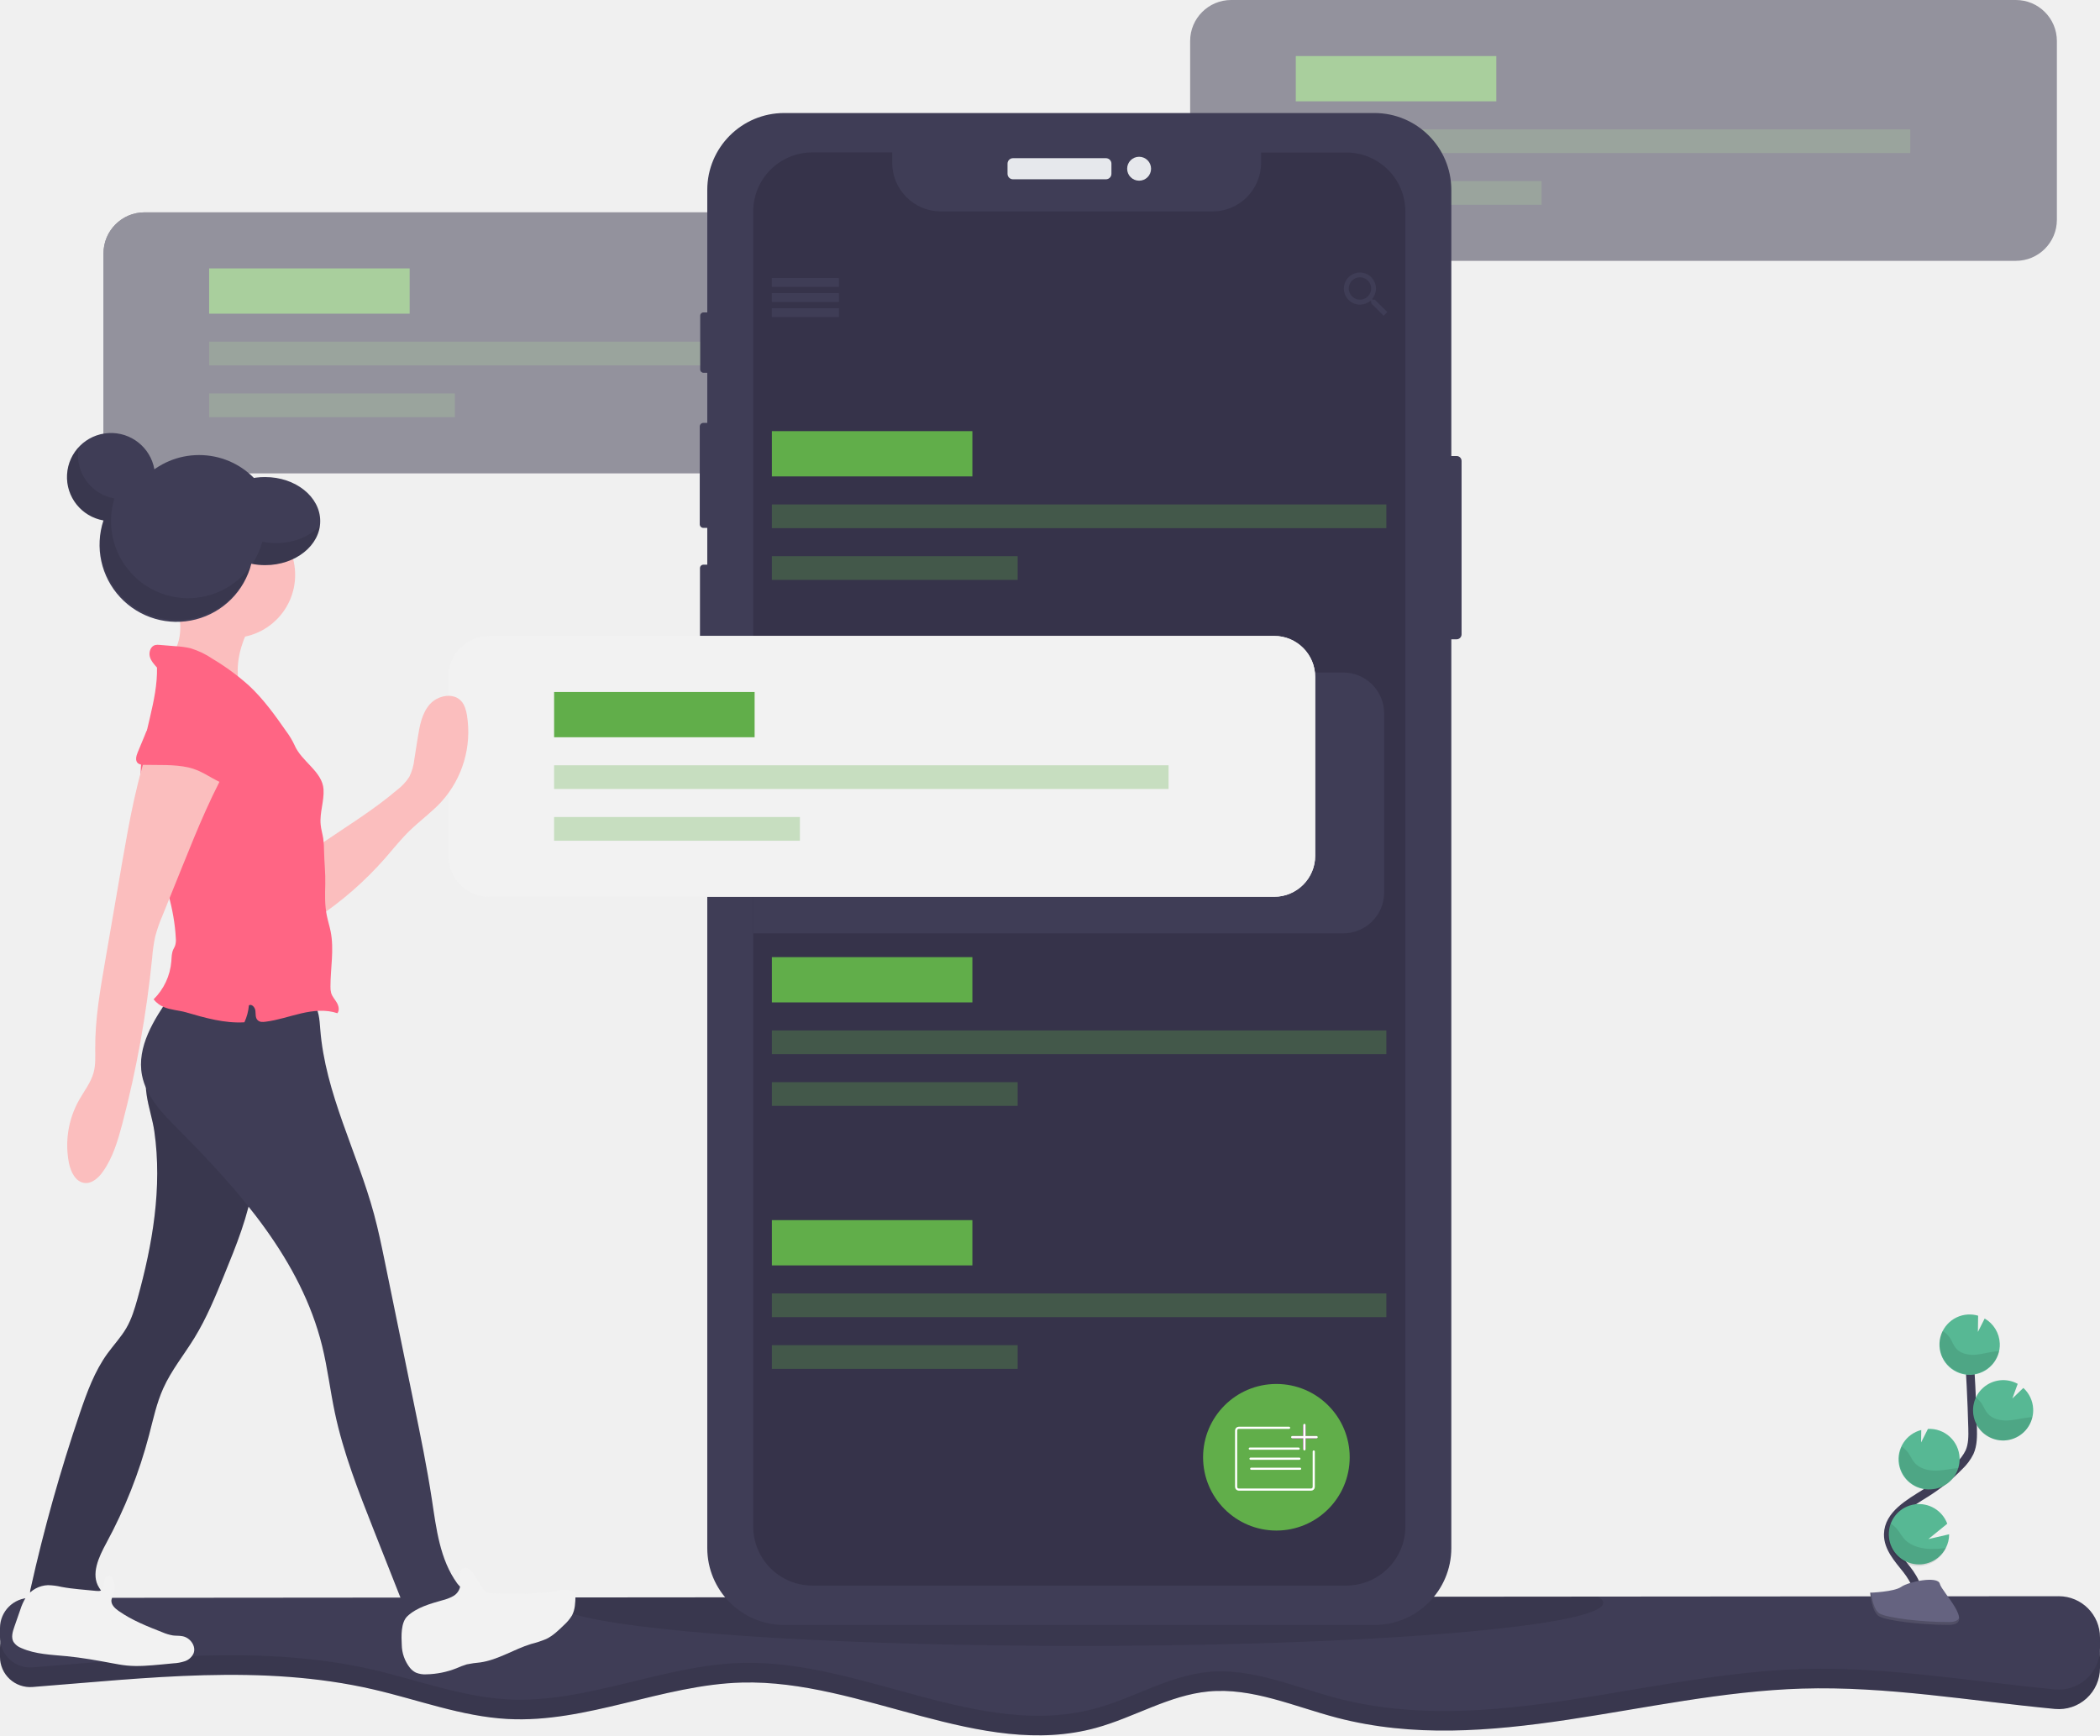
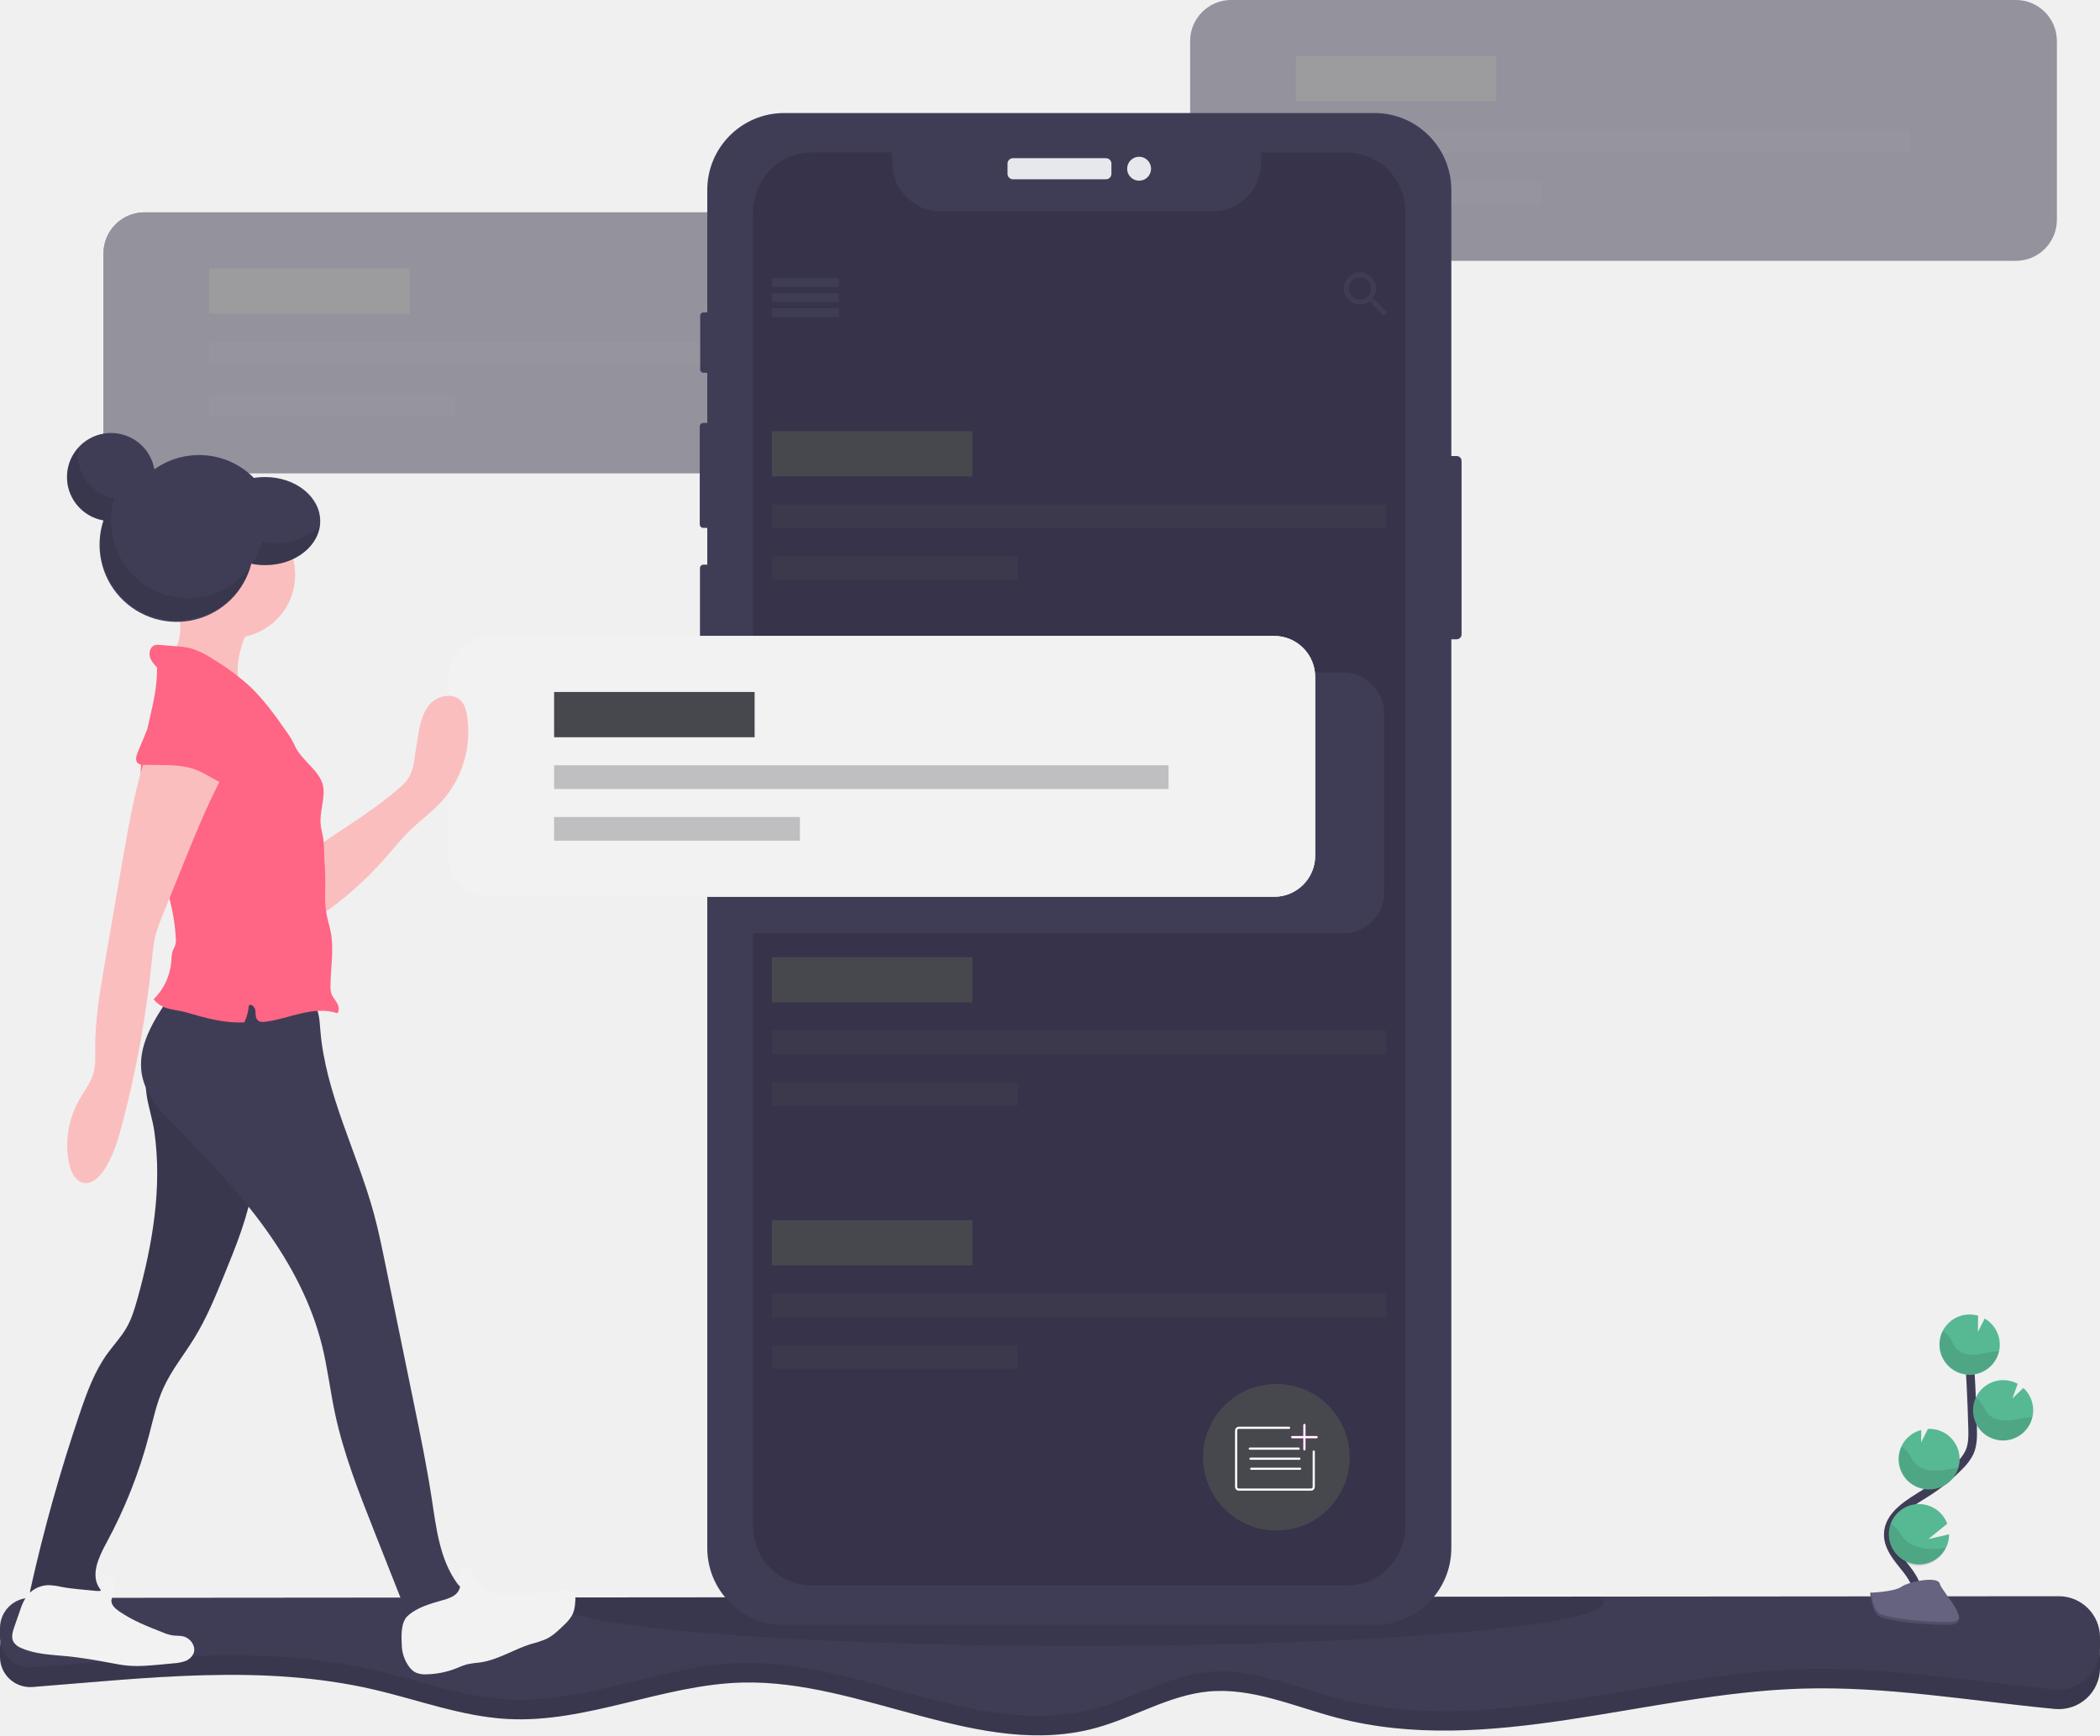
<svg xmlns="http://www.w3.org/2000/svg" id="ada6f7ae-8394-4767-8700-18704e9e9034" data-name="Layer 1" width="974" height="805.02" viewBox="0 0 974 805.02">
  <path d="M1087,816.24v5a19.11,19.11,0,0,1-20.91,19c-39.15-3.72-78.12-10.64-117.4-9.43-72.42,2.21-145.44,31.83-215.54,13.53-19.77-5.16-39.32-14.13-59.66-12.2-18.25,1.73-34.49,12.05-52.17,16.89C567.55,863.79,512.8,826.49,457.06,828c-36.74,1-71.92,18.89-108.62,16.9-21.27-1.14-41.53-8.92-62.28-13.71-51.66-11.94-104.86-5.27-158.09-1.13A14,14,0,0,1,113,816.13v-4.28a14,14,0,0,1,14-14l940.92-.76A19.11,19.11,0,0,1,1087,816.24Z" transform="translate(-113 -47.49)" fill="#3f3d56" />
  <path d="M1087,816.24v5a19.11,19.11,0,0,1-20.91,19c-39.15-3.72-78.12-10.64-117.4-9.43-72.42,2.21-145.44,31.83-215.54,13.53-19.77-5.16-39.32-14.13-59.66-12.2-18.25,1.73-34.49,12.05-52.17,16.89C567.55,863.79,512.8,826.49,457.06,828c-36.74,1-71.92,18.89-108.62,16.9-21.27-1.14-41.53-8.92-62.28-13.71-51.66-11.94-104.86-5.27-158.09-1.13A14,14,0,0,1,113,816.13v-4.28a14,14,0,0,1,14-14l940.92-.76A19.11,19.11,0,0,1,1087,816.24Z" transform="translate(-113 -47.49)" opacity="0.1" />
  <path d="M1087,807.1v5a20.39,20.39,0,0,1-.11,2.08,19.11,19.11,0,0,1-20.8,17c-39.15-3.73-78.12-10.65-117.4-9.44-72.42,2.22-145.44,31.84-215.54,13.53-19.77-5.16-39.32-14.13-59.66-12.2-18.25,1.73-34.49,12.05-52.17,16.9-53.77,14.72-108.52-22.58-164.26-21.08-36.74,1-71.92,18.89-108.62,16.91-21.27-1.15-41.53-8.92-62.28-13.72-51.65-11.93-104.86-5.26-158.09-1.12a14,14,0,0,1-14.86-11.5A13.7,13.7,0,0,1,113,807v-4.28a14,14,0,0,1,14-14l235.83-.19,481.81-.4,223.28-.18A19.11,19.11,0,0,1,1087,807.1Z" transform="translate(-113 -47.49)" fill="#3f3d56" />
  <path d="M856.59,791c0,2.21-4.36,4.33-12.4,6.32C812,805.27,721,811,613.59,811c-105.67,0-195.58-5.55-229-13.31-9-2.09-14-4.34-14-6.69,0-.82.6-1.63,1.78-2.43l481.81-.4C855.77,789.1,856.59,790,856.59,791Z" transform="translate(-113 -47.49)" opacity="0.1" />
  <g opacity="0.5">
    <rect x="552" width="402" height="121" rx="19.03" fill="#36334a" />
-     <rect x="601" y="26" width="93" height="21" fill="#61ae4a" />
-     <rect x="601" y="60" width="285" height="11" fill="#61ae4a" opacity="0.3" />
-     <rect x="601" y="84" width="114" height="11" fill="#61ae4a" opacity="0.3" />
+     <rect x="601" y="26" width="93" height="21" fill="#47484e" />
+     <rect x="601" y="60" width="285" height="11" fill="#47484e" opacity="0.3" />
+     <rect x="601" y="84" width="114" height="11" fill="#47484e" opacity="0.3" />
  </g>
  <g opacity="0.5">
    <rect x="48" y="98.51" width="402" height="121" rx="19.03" fill="#36334a" />
    <rect x="97" y="124.51" width="93" height="21" fill="#36334a" />
    <rect x="97" y="158.51" width="285" height="11" fill="#36334a" />
    <rect x="97" y="182.51" width="114" height="11" fill="#36334a" />
    <rect x="48" y="98.51" width="402" height="121" rx="19.03" fill="#36334a" />
-     <rect x="97" y="124.51" width="93" height="21" fill="#61ae4a" />
-     <rect x="97" y="158.51" width="285" height="11" fill="#61ae4a" opacity="0.3" />
-     <rect x="97" y="182.51" width="114" height="11" fill="#61ae4a" opacity="0.3" />
+     <rect x="97" y="124.51" width="93" height="21" fill="#47484e" />
+     <rect x="97" y="158.51" width="285" height="11" fill="#47484e" opacity="0.3" />
+     <rect x="97" y="182.51" width="114" height="11" fill="#47484e" opacity="0.3" />
  </g>
  <rect x="667.58" y="211.54" width="10.31" height="85.02" rx="2.29" fill="#3f3d56" />
  <rect x="324.76" y="144.93" width="5.79" height="27.99" rx="1.5" fill="#3f3d56" />
  <rect x="324.55" y="196.17" width="6.52" height="48.72" rx="1.69" fill="#3f3d56" />
  <rect x="324.65" y="261.94" width="6.21" height="49.14" rx="1.61" fill="#3f3d56" />
  <rect x="328.04" y="52.43" width="345.1" height="701.37" rx="35.69" fill="#3f3d56" />
  <rect x="467.3" y="73.38" width="48.19" height="9.79" rx="2.54" fill="#e6e8ec" />
  <circle cx="528.33" cy="78.27" r="5.55" fill="#e6e8ec" />
  <path d="M764.83,145.6v610A27.41,27.41,0,0,1,737.42,783H489.76a27.41,27.41,0,0,1-27.41-27.4v-610a27.41,27.41,0,0,1,27.41-27.41h37.06V123a22.58,22.58,0,0,0,22.57,22.57h126A22.57,22.57,0,0,0,697.91,123v-4.76h39.51A27.41,27.41,0,0,1,764.83,145.6Z" transform="translate(-113 -47.49)" fill="#36334a" />
  <rect x="358" y="129" width="31" height="4" fill="#3f3d56" />
  <rect x="358" y="136" width="31" height="4" fill="#3f3d56" />
  <rect x="358" y="143" width="31" height="4" fill="#3f3d56" />
  <rect x="358" y="129" width="31" height="4" fill="#3f3d56" />
  <rect x="358" y="136" width="31" height="4" fill="#3f3d56" />
  <rect x="358" y="143" width="31" height="4" fill="#3f3d56" />
  <path d="M750.66,186.49h-.91l-.35-.29a7.61,7.61,0,0,0,1.78-4.89,7.44,7.44,0,1,0-7.4,7.48,7.73,7.73,0,0,0,4.88-1.78l.34.29v.92l5.74,5.75,1.72-1.72Zm-6.88,0a5.18,5.18,0,1,1,5.16-5.18A5.15,5.15,0,0,1,743.78,186.49Z" transform="translate(-113 -47.49)" fill="#3f3d56" />
-   <rect x="358" y="200" width="93" height="21" fill="#61ae4a" />
-   <rect x="358" y="234" width="285" height="11" fill="#61ae4a" opacity="0.3" />
-   <rect x="358" y="258" width="114" height="11" fill="#61ae4a" opacity="0.3" />
-   <rect x="358" y="444" width="93" height="21" fill="#61ae4a" />
-   <rect x="358" y="478" width="285" height="11" fill="#61ae4a" opacity="0.3" />
-   <rect x="358" y="502" width="114" height="11" fill="#61ae4a" opacity="0.3" />
-   <rect x="358" y="566" width="93" height="21" fill="#61ae4a" />
-   <rect x="358" y="600" width="285" height="11" fill="#61ae4a" opacity="0.3" />
-   <rect x="358" y="624" width="114" height="11" fill="#61ae4a" opacity="0.3" />
-   <circle cx="592" cy="676" r="34" fill="#61ae4a" />
+   <rect x="358" y="200" width="93" height="21" fill="#47484e" />
+   <rect x="358" y="234" width="285" height="11" fill="#47484e" opacity="0.3" />
+   <rect x="358" y="258" width="114" height="11" fill="#47484e" opacity="0.3" />
+   <rect x="358" y="444" width="93" height="21" fill="#47484e" />
+   <rect x="358" y="478" width="285" height="11" fill="#47484e" opacity="0.3" />
+   <rect x="358" y="502" width="114" height="11" fill="#47484e" opacity="0.3" />
+   <rect x="358" y="566" width="93" height="21" fill="#47484e" />
+   <rect x="358" y="600" width="285" height="11" fill="#47484e" opacity="0.3" />
+   <rect x="358" y="624" width="114" height="11" fill="#47484e" opacity="0.3" />
+   <circle cx="592" cy="676" r="34" fill="#47484e" />
  <path d="M722.33,720.81v16.43a1.25,1.25,0,0,1-1.25,1.25h-33.5a1.25,1.25,0,0,1-1.25-1.25V711.07a1.25,1.25,0,0,1,1.25-1.25h23.31" transform="translate(-113 -47.49)" fill="none" stroke="#fff" stroke-linecap="round" stroke-miterlimit="10" />
  <line x1="579.67" y1="672" x2="602.33" y2="672" fill="none" stroke="#fff" stroke-linecap="round" stroke-miterlimit="10" />
  <line x1="580" y1="676.67" x2="602.67" y2="676.67" fill="none" stroke="#fff" stroke-linecap="round" stroke-miterlimit="10" />
  <line x1="580.33" y1="681.33" x2="603" y2="681.33" fill="none" stroke="#fff" stroke-linecap="round" stroke-miterlimit="10" />
  <line x1="605" y1="661" x2="605" y2="672.33" fill="none" stroke="#f0f" stroke-miterlimit="10" />
  <line x1="610.67" y1="666.67" x2="599.33" y2="666.67" fill="none" stroke="#f0f" stroke-miterlimit="10" />
  <line x1="605" y1="661" x2="605" y2="672.33" fill="none" stroke="#fff" stroke-linecap="round" stroke-miterlimit="10" />
  <line x1="610.67" y1="666.67" x2="599.33" y2="666.67" fill="none" stroke="#fff" stroke-linecap="round" stroke-miterlimit="10" />
  <path d="M1001.6,792.66c3-5.51-.4-12.27-4.29-17.18s-8.61-10-8.51-16.29c.15-9,9.7-14.31,17.33-19.09a84,84,0,0,0,15.56-12.51,22.8,22.8,0,0,0,4.78-6.4c1.58-3.52,1.54-7.52,1.44-11.37q-.51-19.26-1.91-38.49" transform="translate(-113 -47.49)" fill="none" stroke="#3f3d56" stroke-miterlimit="10" stroke-width="4" />
  <path d="M1040.51,670.63a14,14,0,0,0-7-11.5l-3.14,6.22.1-7.53a14.22,14.22,0,0,0-4.63-.56,14,14,0,1,0,14.68,13.37Z" transform="translate(-113 -47.49)" fill="#57b894" />
  <path d="M1015.48,765.62a14,14,0,1,1,.68-11.3l-8.77,7.13,9.65-2.23A14,14,0,0,1,1015.48,765.62Z" transform="translate(-113 -47.49)" fill="#57b894" />
  <path d="M1008.55,738.37a14,14,0,0,1-4.45-27.53l-.08,5.78,3.18-6.29h0a14,14,0,0,1,14.67,13.36,13.84,13.84,0,0,1-.6,4.79A14,14,0,0,1,1008.55,738.37Z" transform="translate(-113 -47.49)" fill="#57b894" />
  <path d="M1042.62,715.7a14,14,0,1,1,6.21-26.27l-2.48,6.8,5.1-4.9A14,14,0,0,1,1056,701a13.79,13.79,0,0,1-.35,3.87A14,14,0,0,1,1042.62,715.7Z" transform="translate(-113 -47.49)" fill="#57b894" />
  <path d="M1038.62,674.37c-3.24.35-6.39,1.36-9.64,1.56s-6.82-.57-8.88-3.1c-1.1-1.36-1.66-3.08-2.59-4.57a10,10,0,0,0-3.54-3.33,14,14,0,1,0,26.24,9.32Q1039.42,674.28,1038.62,674.37Z" transform="translate(-113 -47.49)" opacity="0.1" />
  <path d="M1042.62,715.7a14,14,0,0,1-13.35-20,10.37,10.37,0,0,1,2.82,2.82c1,1.51,1.61,3.26,2.78,4.64,2.19,2.57,5.92,3.41,9.31,3.26s6.66-1.12,10-1.43c.47,0,.94-.07,1.42-.08A14,14,0,0,1,1042.62,715.7Z" transform="translate(-113 -47.49)" opacity="0.1" />
  <path d="M1008.55,738.37a14,14,0,0,1-13.46-19.76,11.48,11.48,0,0,1,3,2.85c1.09,1.54,1.77,3.32,3.05,4.74,2.37,2.63,6.35,3.56,9.93,3.48s6.83-.93,10.28-1.2A14,14,0,0,1,1008.55,738.37Z" transform="translate(-113 -47.49)" opacity="0.1" />
  <path d="M1015.48,765.62a14,14,0,0,1-25.59-11.45,13.84,13.84,0,0,1,3.08,2.75c1.34,1.62,2.22,3.47,3.76,5,2.87,2.82,7.5,4,11.63,4.09A60,60,0,0,0,1015.48,765.62Z" transform="translate(-113 -47.49)" opacity="0.1" />
  <path d="M980.43,786.31s11.08-.34,14.42-2.72,17-5.21,17.86-1.4,16.65,19,4.15,19.06-29.06-1.94-32.4-4S980.43,786.31,980.43,786.31Z" transform="translate(-113 -47.49)" fill="#656380" />
  <path d="M1017.08,799.93c-12.51.1-29.06-1.95-32.39-4-2.54-1.55-3.55-7.09-3.89-9.65h-.37s.7,8.94,4,11,19.89,4.07,32.4,4c3.61,0,4.85-1.31,4.78-3.21C1021.14,799.19,1019.77,799.9,1017.08,799.93Z" transform="translate(-113 -47.49)" opacity="0.2" />
  <path d="M755,378.52v82.94a19,19,0,0,1-19,19H462.35v-121H736A19,19,0,0,1,755,378.52Z" transform="translate(-113 -47.49)" fill="#3f3d56" />
  <rect x="208" y="295" width="402" height="121" rx="19.03" fill="#f2f2f2" />
  <rect x="208" y="295" width="402" height="121" rx="19.03" fill="#f2f2f2" />
-   <rect x="257" y="321" width="93" height="21" fill="#61ae4a" />
-   <rect x="257" y="355" width="285" height="11" fill="#61ae4a" opacity="0.3" />
-   <rect x="257" y="379" width="114" height="11" fill="#61ae4a" opacity="0.3" />
+   <rect x="257" y="321" width="93" height="21" fill="#47484e" />
+   <rect x="257" y="355" width="285" height="11" fill="#47484e" opacity="0.3" />
+   <rect x="257" y="379" width="114" height="11" fill="#47484e" opacity="0.3" />
  <circle cx="92.34" cy="246.84" r="35.75" fill="#3f3d56" />
  <path d="M184.6,572.43c3.69,25.89-.81,52.29-7.82,77.48-1.31,4.69-2.72,9.42-5.17,13.63s-5.86,7.83-8.74,11.79c-6,8.26-9.52,18-12.81,27.64a779.65,779.65,0,0,0-22.82,81.32,5.57,5.57,0,0,0,0,3.47c.87,2,3.51,2.26,5.68,2.25l28.06-.15c1-1.92-.85-4-2-5.84-4-6.22-.16-14.3,3.37-20.81a223.74,223.74,0,0,0,19.78-50c1.92-7.33,3.48-14.82,6.6-21.73,3.77-8.38,9.68-15.59,14.48-23.43,5.58-9.11,9.65-19,13.69-28.93,5.64-13.78,11.33-27.73,13.55-42.45,2.09-13.82,1.06-27.9-.3-41.81a2.64,2.64,0,0,0-3.06-3l-37.65-1.94c-7.76-.4-9.6-2.1-8.42,5.52C181.84,561.13,183.78,566.67,184.6,572.43Z" transform="translate(-113 -47.49)" fill="#3f3d56" />
  <path d="M184.6,572.43c3.69,25.89-.81,52.29-7.82,77.48-1.31,4.69-2.72,9.42-5.17,13.63s-5.86,7.83-8.74,11.79c-6,8.26-9.52,18-12.81,27.64a779.65,779.65,0,0,0-22.82,81.32,5.57,5.57,0,0,0,0,3.47c.87,2,3.51,2.26,5.68,2.25l28.06-.15c1-1.92-.85-4-2-5.84-4-6.22-.16-14.3,3.37-20.81a223.74,223.74,0,0,0,19.78-50c1.92-7.33,3.48-14.82,6.6-21.73,3.77-8.38,9.68-15.59,14.48-23.43,5.58-9.11,9.65-19,13.69-28.93,5.64-13.78,11.33-27.73,13.55-42.45,2.09-13.82,1.06-27.9-.3-41.81a2.64,2.64,0,0,0-3.06-3l-37.65-1.94c-7.76-.4-9.6-2.1-8.42,5.52C181.84,561.13,183.78,566.67,184.6,572.43Z" transform="translate(-113 -47.49)" opacity="0.1" />
  <path d="M192,509.48c-7.65,11-15.67,23.66-13.13,36.83,1.93,10,9.55,17.75,16.74,25,28.74,28.86,57,60.92,66.78,100.47,2.52,10.22,3.74,20.71,5.91,31,3.94,18.7,11,36.58,18,54.35l18.72,47.38a28.36,28.36,0,0,0,27.1-18c-2.46-.19-5.67-2.57-7.11-4.57-8-11.07-9.64-25.31-11.69-38.81-2.27-14.92-5.3-29.72-8.34-44.51L291.58,633.2c-1.55-7.55-3.1-15.11-5.12-22.54-7.82-28.83-22.64-56-24.93-85.81-.34-4.38-.55-9.19-3.52-12.44-3.12-3.43-8.24-4-12.87-4.27C226.41,506.9,210.25,505.07,192,509.48Z" transform="translate(-113 -47.49)" fill="#3f3d56" />
  <path d="M141.47,783.62a29.86,29.86,0,0,0-6.22-.8,12.92,12.92,0,0,0-10.16,5.55,25.25,25.25,0,0,0-2.73,6l-2.71,7.78c-.8,2.28-1.58,4.91-.39,7A7.42,7.42,0,0,0,122.9,812c6.56,2.92,13.95,3.08,21.1,3.78,6.94.68,13.82,1.9,20.67,3.19,2.36.44,4.71.89,7.1,1.13,5.34.54,10.72,0,16.06-.48l5.51-.53a19.84,19.84,0,0,0,5.42-1,6.83,6.83,0,0,0,4-3.59c1.36-3.37-1.56-7.36-5.13-8-1.45-.29-2.95-.16-4.42-.35a20.88,20.88,0,0,1-4.84-1.45c-7.05-2.77-14.17-5.57-20.37-9.93-1.72-1.21-3.52-2.9-3.33-5a10.19,10.19,0,0,1,.89-2.59,9.46,9.46,0,0,0,.08-6.69c-.34-.92-1-1.89-1.93-2-2.64-.32-2.32,3.53-2.71,5-.53,2-1.49,2.18-3.37,2C152.23,784.91,146.83,784.64,141.47,783.62Z" transform="translate(-113 -47.49)" fill="#f2f2f2" />
  <path d="M299.34,810.45a17.65,17.65,0,0,0,3.82,10.75,8.36,8.36,0,0,0,2.72,2.19,10.92,10.92,0,0,0,4.95.79,40.05,40.05,0,0,0,13.89-2.81,39.7,39.7,0,0,1,4.8-1.81,53.88,53.88,0,0,1,6.24-.9c8.27-1.19,15.53-6.07,23.52-8.54a49.45,49.45,0,0,0,7-2.3c3.16-1.49,5.72-4,8.23-6.43a19.89,19.89,0,0,0,3.78-4.52c1.47-2.74,1.56-6,1.62-9.1a2.59,2.59,0,0,0-.24-1.41,2.1,2.1,0,0,0-.9-.71c-2.43-1.2-5.31-.6-8-.13-9.72,1.73-19.67,1.41-29.54,1.09a4.29,4.29,0,0,1-4.54-2.59l-3.75-6c-1.07-1.72-2.77-3.69-4.71-3.1-1.55.47-2.18,2.37-2.12,4s.56,3.25.25,4.84a6.61,6.61,0,0,1-3.2,4.16,20.44,20.44,0,0,1-5,1.92c-5.52,1.56-11.94,3.33-16.21,7.39C298.86,800.15,299.15,806.6,299.34,810.45Z" transform="translate(-113 -47.49)" fill="#f2f2f2" />
  <path d="M297.4,413.75a23.17,23.17,0,0,0,5.46-5.94,24.21,24.21,0,0,0,2.33-8.21l1.57-9.92c.87-5.47,1.89-11.26,5.54-15.43s10.92-5.66,14.63-1.54c1.62,1.79,2.26,4.25,2.66,6.64a48.34,48.34,0,0,1-11.82,40c-4.49,4.92-10,8.83-14.75,13.48-4.14,4-7.73,8.59-11.55,12.94A159.42,159.42,0,0,1,260,473.27c.14-7.44,1.09-15.42,0-22.81-.81-5.34-3-8.22,2.17-11.71C274.17,430.59,286.28,423.21,297.4,413.75Z" transform="translate(-113 -47.49)" fill="#fbbebe" />
  <path d="M196.56,340.57c-.39,5.32-2.6,10.76-7,13.83q18.69,6.54,36.87,14.42c-2.34-2.25-3.05-5.7-3.16-8.94-.31-8.47,2.62-16.8,6.9-24.1a5.85,5.85,0,0,0,1.13-3.18c-.14-2.36-2.94-3.45-5.24-4a128.86,128.86,0,0,0-23.92-3.47c-3.45-.11-7.54-1.2-6.76,3.19C196.12,332.42,196.87,336.42,196.56,340.57Z" transform="translate(-113 -47.49)" fill="#fbbebe" />
  <circle cx="107.66" cy="266.7" r="29.23" fill="#fbbebe" />
  <path d="M249.6,393.14a35.36,35.36,0,0,0-3.71-6.22c-5.3-7.61-10.74-15.21-17.54-21.51a109.19,109.19,0,0,0-16.65-12.23,37.79,37.79,0,0,0-10.42-5,40.77,40.77,0,0,0-6.69-.91l-7.59-.62a6.21,6.21,0,0,0-2,.06c-2.06.52-3,3.08-2.56,5.15s2,3.75,3.38,5.32c.34,15.49-6.55,30.77-7.48,46.24-1.63,27,14.88,52.21,16.2,79.28a8.55,8.55,0,0,1-.38,3.63c-.22.56-.55,1.07-.8,1.62-.78,1.7-.75,3.63-.89,5.5a27.94,27.94,0,0,1-8.23,17.62,12.23,12.23,0,0,0,4.64,3.54c3.19,1.39,7,1.51,10.39,2.48,8.84,2.58,17.9,5.18,27.09,4.63a23.9,23.9,0,0,0,2.09-7.87c1.3-.81,2.8.92,3,2.44s-.09,3.29,1,4.39,2.47.93,3.8.76c5.61-.71,11-2.6,16.5-3.87s11.38-1.88,16.73-.06c1.08-1.37.62-3.4-.26-4.9s-2.13-2.82-2.63-4.49a10.08,10.08,0,0,1-.32-2.95c0-8.55,1.76-17.19.09-25.58-.49-2.46-1.27-4.86-1.77-7.33-1-4.79-.85-9.73-.72-14.62s-.46-10.18-.56-15.14a48.29,48.29,0,0,0-.4-6.13c-.34-2.13-1-4.21-1.18-6.36-.54-5.46,1.66-10.88,1.33-16.36C262.51,405.33,252.84,400.81,249.6,393.14Z" transform="translate(-113 -47.49)" fill="#ff6584" />
  <path d="M183.63,389.22c-7.08,18.78-10.54,38.7-14,58.48l-8,46.46c-2.27,13.13-4.55,26.34-4.46,39.66,0,3.74.24,7.55-.74,11.16-1.28,4.74-4.46,8.69-6.87,13a42.78,42.78,0,0,0-4.6,28.93c.82,4.15,3.06,8.86,7.27,9.34,3.46.38,6.45-2.37,8.47-5.21,4.64-6.51,6.94-14.37,9-22.11a500.11,500.11,0,0,0,13.87-77.09,75.06,75.06,0,0,1,1.39-9.8,69.54,69.54,0,0,1,3.38-9.76q4.59-11.38,9.19-22.76c7.07-17.53,14.18-35.14,23.89-51.36-9.6-2.76-19.59-6-29.19-8.73C189.46,388.61,186.49,389.1,183.63,389.22Z" transform="translate(-113 -47.49)" fill="#fbbebe" />
  <path d="M200.27,403.46c-6.72-1.45-13.67-1-20.53-1.17a4.43,4.43,0,0,1-2.76-.72c-1.39-1.19-.8-3.42-.1-5.11l3.32-8a11.64,11.64,0,0,1,2.66-4.42c1.69-1.5,4.07-1.87,6.31-2.14,7.29-.84,14.79-1.12,21.86.85s13.72,6.45,16.88,13.08c1.32,2.76,1.93,6.24.18,8.75-2.6,3.73-8.43,7.9-12.78,5.86C210.1,408,206.11,404.73,200.27,403.46Z" transform="translate(-113 -47.49)" fill="#ff6584" />
  <path d="M236,268.79a29.52,29.52,0,0,0-16.28,4.69,35.75,35.75,0,0,0-35.1-8.22A20.43,20.43,0,1,0,161,288.91,35.75,35.75,0,1,0,229.57,309a32,32,0,0,0,6.41.65c14.1,0,25.54-9.15,25.54-20.43S250.08,268.79,236,268.79Z" transform="translate(-113 -47.49)" fill="#3f3d56" />
  <path d="M241.09,299.43a31.1,31.1,0,0,1-6.41-.65A35.57,35.57,0,0,1,230,309.07a32.11,32.11,0,0,0,6,.58c13.18,0,24-8,25.39-18.24C256.7,296.29,249.35,299.43,241.09,299.43Z" transform="translate(-113 -47.49)" opacity="0.1" />
  <path d="M200.23,325a35.8,35.8,0,0,1-34.18-46.28,20.43,20.43,0,0,1-16.89-20.12,20.09,20.09,0,0,1,.33-3.66,20.43,20.43,0,0,0,11.46,34,35.75,35.75,0,0,0,68.29,21.18A35.68,35.68,0,0,1,200.23,325Z" transform="translate(-113 -47.49)" opacity="0.1" />
</svg>
